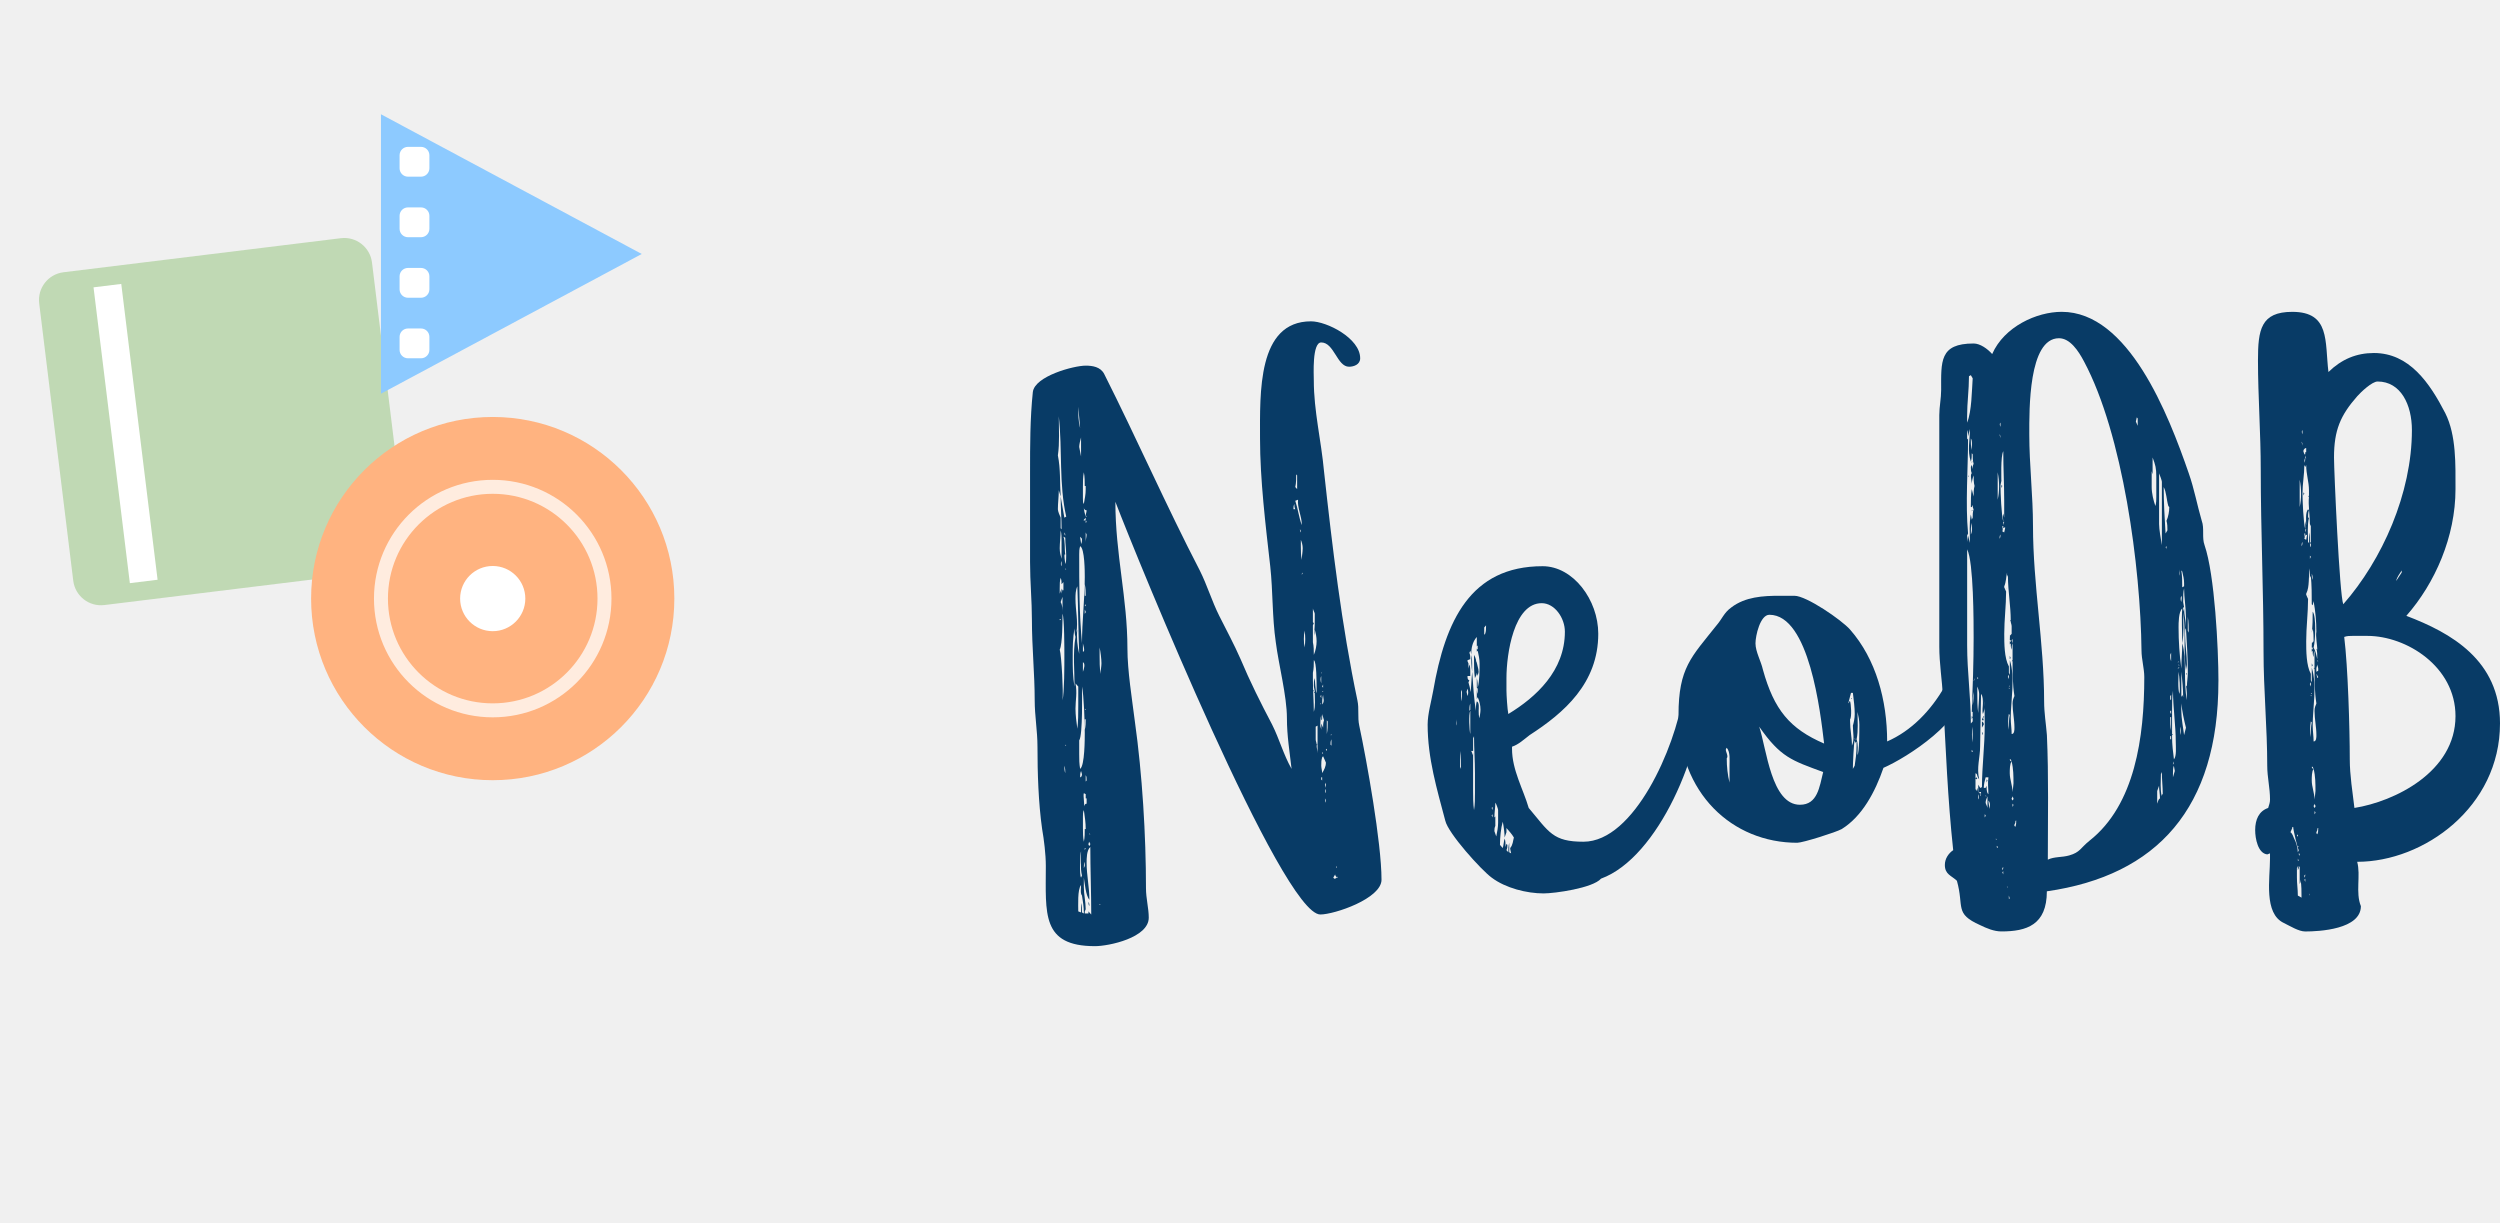
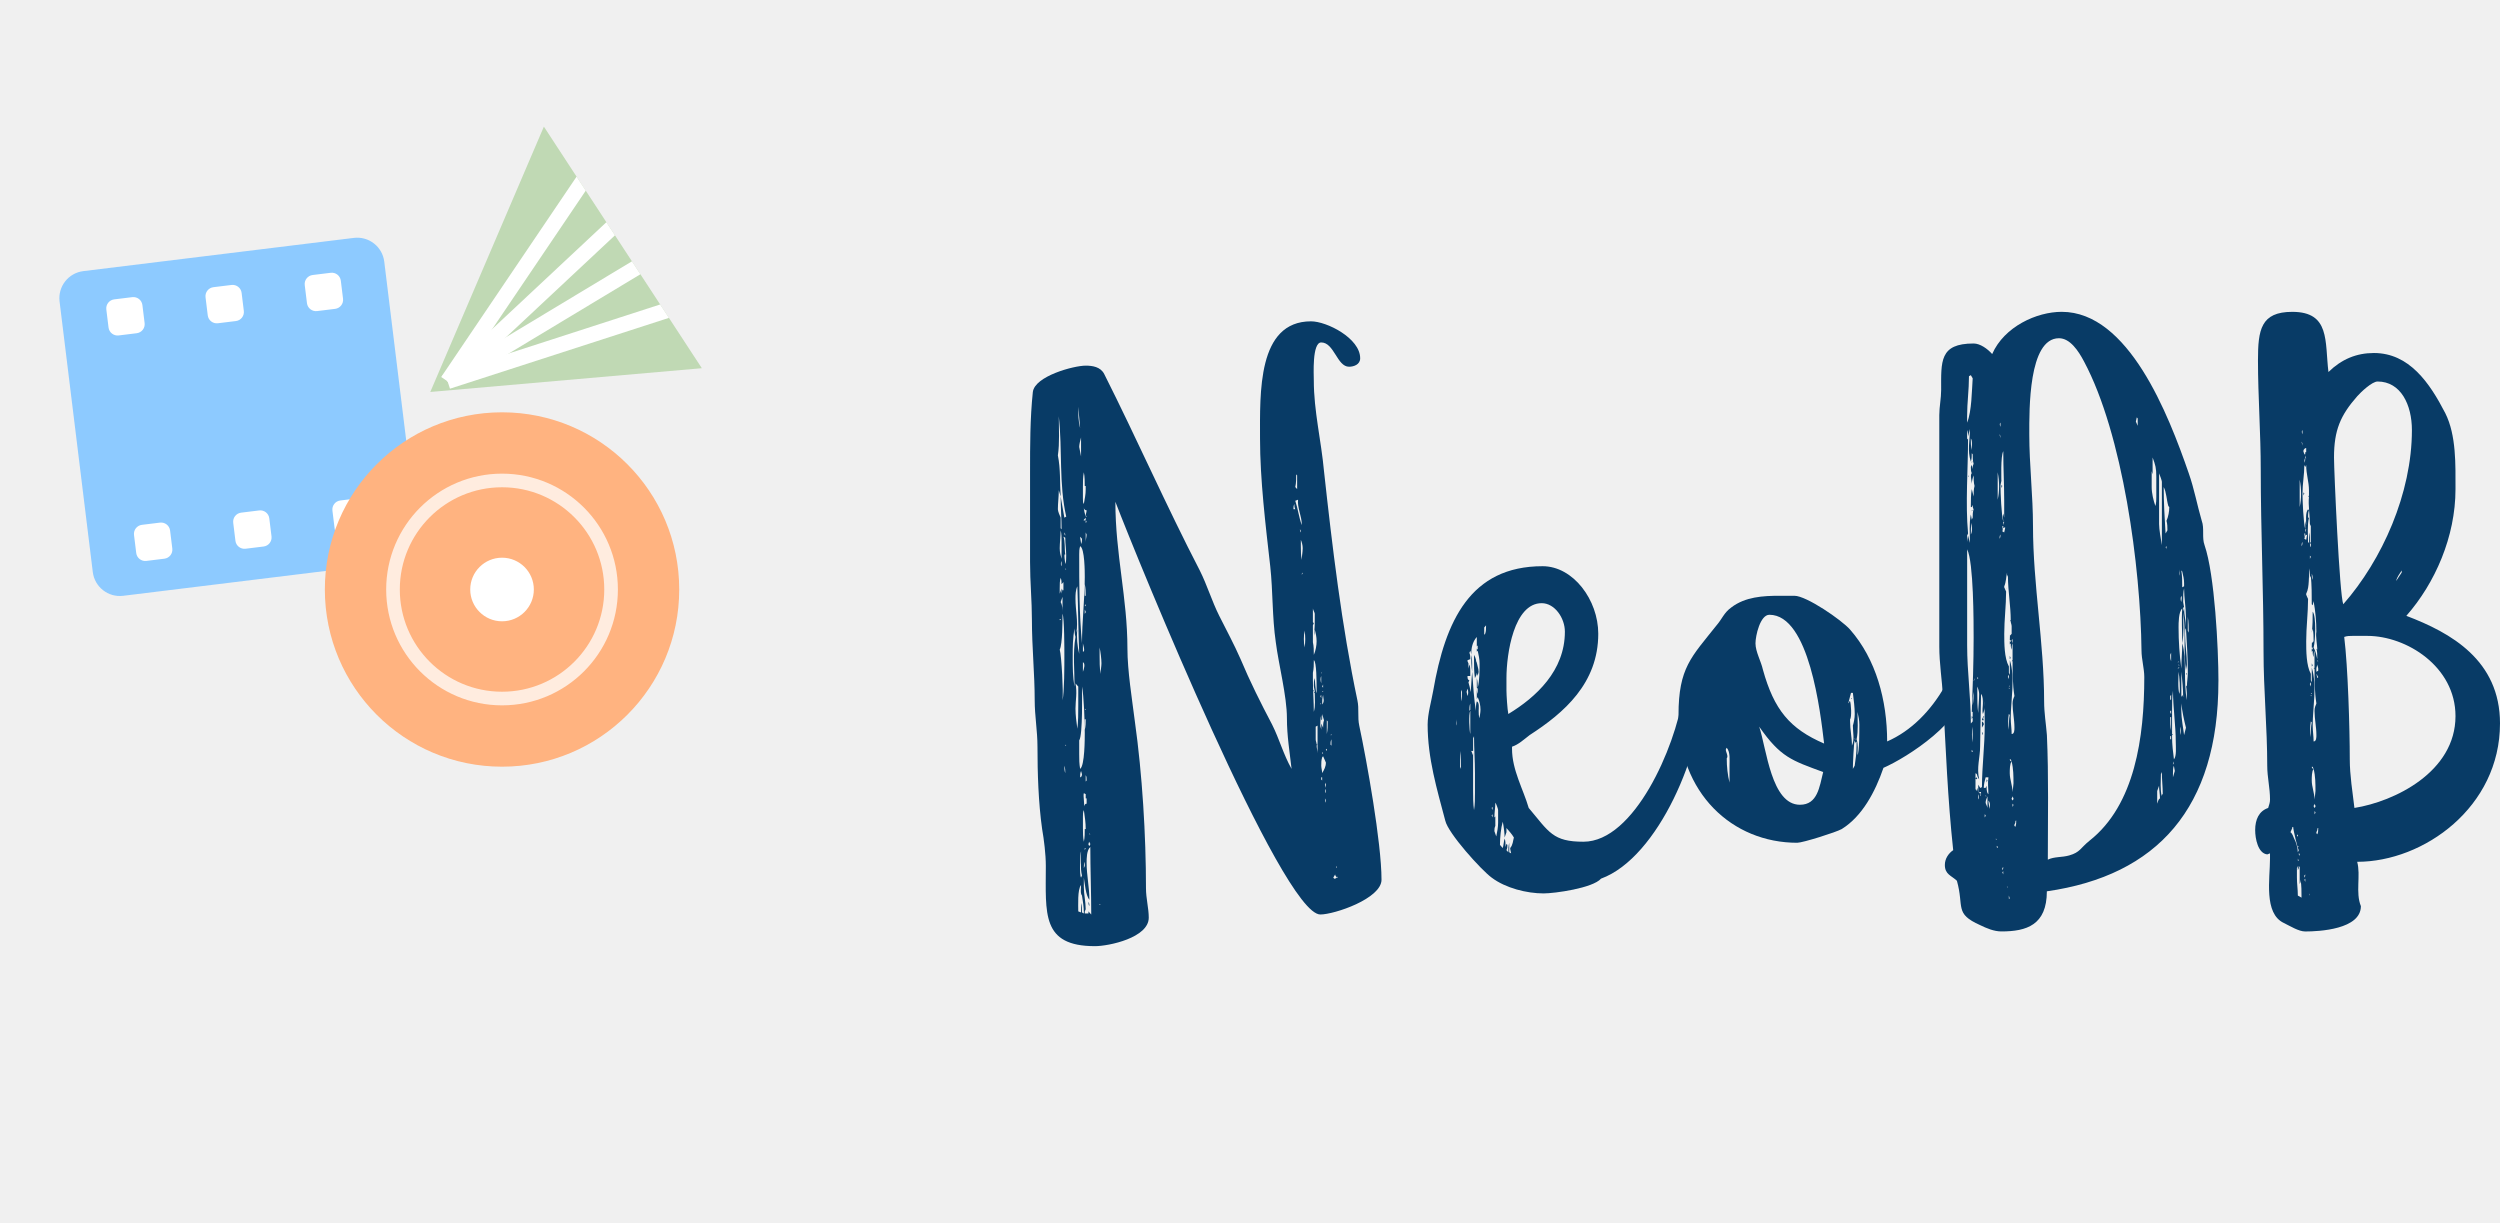
<svg xmlns="http://www.w3.org/2000/svg" width="220.103" height="107.606" viewBox="0 0 220.103 107.606" data-svgdocument="" id="_3tPmdtZQ0LGlljQGEkT-3" class="fl-svgdocument" x="0" y="0" version="1.1">
  <defs id="_SabXoCmWUJmxvMwSINRGH" transform="matrix(1.172852, 0, 0, 1.172852, -34.46173, -40.977)">
    <rect x="86.353" y="25.158" width="217.583" height="60.515" id="rect4965" />
  </defs>
-   <g id="neodb-icon-shapes" transform="translate(-5,-0.6) scale(0.82)">
-     <g id="neodb-icon-book" transform="rotate(-7 30 46)">
-       <rect x="12" y="28" width="36" height="36" rx="3" fill="#c0d9b4" />
-       <line x1="19.5" y1="30" x2="19.5" y2="62" stroke="#ffffff" stroke-width="3" />
+   <g id="neodb-icon-shapes" transform="translate(-3,-0.1) scale(0.80)">
+     <defs id="neodb-icon-defs">
+       <clipPath id="neodb-icon-fan-clip">
+         <path d="M 50 42 L 80 42 L 65 14 Z" />
+       </clipPath>
+     </defs>
+     <g id="neodb-icon-film" transform="rotate(-7 30 46)">
+       <rect x="12" y="28" width="36" height="36" rx="3" fill="#8dcaff" />
+       <g id="neodb-icon-film-sprockets" fill="#ffffff">
+         <rect x="17" y="31.5" width="4" height="4" rx="1" />
+         <rect x="28" y="31.5" width="4" height="4" rx="1" />
+         <rect x="39" y="31.5" width="4" height="4" rx="1" />
+         <rect x="17" y="56.5" width="4" height="4" rx="1" />
+         <rect x="28" y="56.5" width="4" height="4" rx="1" />
+         <rect x="39" y="56.5" width="4" height="4" rx="1" />
+       </g>
    </g>
    <circle id="neodb-icon-vinyl" cx="59" cy="65" r="19.5" fill="#ffb380" />
    <circle id="neodb-icon-vinyl-groove" cx="59" cy="65" r="12" fill="none" stroke="#ffffff" stroke-width="1.5" opacity="0.75" />
    <circle id="neodb-icon-vinyl-hole" cx="59" cy="65" r="3.5" fill="#ffffff" />
-     <path id="neodb-icon-play" d="M 47 13 L 47 43 L 75 28 Z" fill="#8dcaff" />
-     <g id="neodb-icon-play-sprockets" fill="#ffffff">
-       <rect x="49" y="16.5" width="3.2" height="3.2" rx="0.9" />
-       <rect x="49" y="23" width="3.2" height="3.2" rx="0.9" />
-       <rect x="49" y="29.5" width="3.2" height="3.2" rx="0.9" />
-       <rect x="49" y="36" width="3.2" height="3.2" rx="0.9" />
+     <g id="neodb-icon-book" transform="rotate(-5 65 30)">
+       <path d="M 50 42 L 80 42 L 65 14 Z" fill="#c0d9b4" />
+       <g id="neodb-icon-book-pages" clip-path="url(#neodb-icon-fan-clip)" stroke="#ffffff" stroke-width="1.7" fill="none">
+         <line x1="52" y1="41" x2="70.9" y2="17.7" />
+         <line x1="52" y1="41" x2="75.6" y2="22.5" />
+         <line x1="52" y1="41" x2="79" y2="27.8" />
+         <line x1="52" y1="41" x2="81.2" y2="34.3" />
+       </g>
    </g>
  </g>
  <g aria-label="NeoDB" transform="matrix(1.530832,0,0,1.742455,-43.05705,-45.26422)" id="text4963" style="font-size:40px;line-height:1.25;white-space:pre;shape-inside:url(#rect4965);fill:#083b66">
    <path d="m 107.58,70.427 c 0,-1.867 -0.853,-6.027 -1.28,-7.787 -0.107,-0.427 0,-0.853 -0.107,-1.28 -0.907,-3.787 -1.44,-7.733 -1.92,-11.573 -0.16,-1.547 -0.587,-3.04 -0.587,-4.587 0,-0.267 -0.107,-1.92 0.427,-1.92 0.747,0 0.907,1.227 1.6,1.227 0.267,0 0.64,-0.107 0.64,-0.427 0,-1.013 -1.92,-1.867 -2.827,-1.867 -3.093,0 -2.933,3.627 -2.933,5.92 0,2.08 0.32,4.373 0.587,6.453 0.16,1.28 0.107,2.56 0.32,3.84 0.16,1.12 0.64,2.72 0.64,3.84 0,0.907 0.16,1.707 0.267,2.56 -0.48,-0.747 -0.693,-1.493 -1.12,-2.24 -0.64,-1.067 -1.28,-2.187 -1.813,-3.307 -0.373,-0.747 -0.8,-1.44 -1.227,-2.187 -0.427,-0.747 -0.693,-1.547 -1.12,-2.293 -1.92,-3.253 -3.627,-6.667 -5.493,-9.92 -0.213,-0.373 -0.693,-0.427 -1.067,-0.427 -0.693,0 -2.933,0.533 -3.04,1.333 -0.16,1.333 -0.16,2.72 -0.16,4.053 v 4.533 c 0,1.013 0.107,1.973 0.107,2.933 0,1.387 0.16,2.72 0.16,4.053 0,0.8 0.16,1.547 0.16,2.347 0,1.333 0.053,2.827 0.267,4.16 0.107,0.533 0.213,1.28 0.213,1.867 0,2.4 -0.267,4.053 2.827,4.053 0.8,0 3.093,-0.427 3.093,-1.44 0,-0.48 -0.16,-0.96 -0.16,-1.493 0,-2.667 -0.213,-5.76 -0.64,-8.427 -0.16,-1.12 -0.427,-2.56 -0.427,-3.68 0,-2.56 -0.693,-4.747 -0.693,-7.413 1.28,2.933 9.6,20.853 11.787,20.853 0.8,0 3.52,-0.8 3.52,-1.76 z M 90.247,53.574 c 0.267,0.107 0.267,1.333 0.267,1.547 0,1.12 -0.16,2.24 -0.16,3.36 -0.16,-1.493 -0.16,-2.987 -0.16,-4.48 0,-0.16 0,-0.267 0.053,-0.427 z m 0.267,18.453 0.053,-0.107 c 0,-0.373 -0.107,-0.747 -0.107,-1.12 v -0.48 c 0.053,0.267 0.107,0.907 0.32,1.12 0,-0.64 -0.16,-1.227 -0.16,-1.867 0,-0.213 0,-0.64 0.213,-0.8 0,1.12 0.053,2.293 0.053,3.413 l -0.16,-0.16 v 0.107 h -0.213 z m -0.267,-7.2 c -0.053,-0.267 -0.053,-0.48 -0.053,-0.747 v -0.693 c 0.213,-0.267 0.16,-2.453 0.16,-2.72 0.107,0.427 0.16,1.813 0.16,2.347 0,0.267 0,1.653 -0.267,1.813 z m -1.28,-15.84 c 0.107,-0.64 0.053,-1.333 0.053,-1.973 0.213,1.707 0,3.413 0.427,5.067 l -0.107,0.053 -0.213,-1.067 c 0,0.533 0.053,1.12 0.053,1.653 l -0.053,-0.053 v -0.533 c -0.053,-0.107 -0.16,-0.32 -0.16,-0.427 0,-0.32 0.053,-0.64 0.053,-0.96 l 0.107,0.32 c -0.053,-0.693 0,-1.387 -0.16,-2.08 z m 0.267,12.373 c 0.053,-0.373 -0.053,-2.24 -0.16,-2.56 0.16,-0.267 0.16,-1.493 0.16,-1.813 0.107,0.213 0.107,1.813 0.107,2.133 0,0.427 0,1.867 -0.107,2.24 z m 14.613,-0.373 c -0.053,0 -0.107,-0.693 -0.107,-0.747 -0.053,0.107 -0.053,0.267 -0.053,0.373 0,0.107 0.053,0.213 0.053,0.32 l -0.053,0.053 h 0.053 c 0,0.32 0.053,0.64 -0.053,0.96 0,-0.533 -0.053,-1.067 -0.053,-1.6 v -0.64 0.267 c 0.053,-0.213 0.053,-0.427 0.053,-0.64 0.16,0.053 0.16,1.173 0.16,1.387 z m -0.107,-3.467 c 0,0.213 -0.053,0.373 0,0.587 v -0.32 c 0.053,0.16 0.107,0.373 0.107,0.587 0,0.213 -0.053,0.48 -0.16,0.693 0,-0.213 0,-0.427 -0.053,-0.64 v 0.267 -1.973 c 0,0.053 0.107,0.213 0.107,0.267 z m -13.547,1.493 c -0.107,-0.373 -0.16,-0.853 -0.107,-1.227 l -0.053,0.16 c 0.107,-0.587 -0.053,-1.12 -0.053,-1.707 0,-0.213 0,-0.427 0.107,-0.64 0.053,1.12 0.053,2.293 0.107,3.413 z m 0.16,12.587 c -0.053,0.16 -0.053,0.32 -0.053,0.48 l -0.16,-0.053 c 0,-0.267 -0.053,-1.12 0.16,-1.333 0,0.16 -0.053,0.427 0.053,0.533 0.053,0.267 0.107,0.587 0.107,0.853 v 0.053 L 90.354,72.08 Z M 89.927,57.734 c 0,0.16 0,0.267 0.053,0.427 -0.16,0.8 -0.053,1.76 -0.053,2.507 -0.107,-0.48 -0.107,-0.96 -0.107,-1.493 0,-0.48 0,-0.96 0.107,-1.44 z m 0.053,4.053 c 0,-0.427 0.107,-0.8 0,-1.28 l 0.16,0.16 v 0.96 c 0,0.373 0,0.8 -0.053,1.173 -0.053,-0.32 -0.107,-0.693 -0.107,-1.013 z m 0.587,-11.093 c 0,0.267 -0.053,0.48 -0.107,0.747 -0.053,-0.053 -0.053,-0.16 -0.053,-0.267 V 50.587 c 0,-0.267 0,-0.48 0.053,-0.747 0.053,0.213 0.053,0.48 0.053,0.693 h 0.053 z m -0.053,17.173 c 0,0.213 0,0.427 -0.053,0.64 -0.053,-0.213 -0.053,-0.48 -0.053,-0.693 V 67.227 c 0,-0.107 0,-0.213 0.053,-0.32 0.053,0.32 0.107,0.64 0.107,0.96 z m 13.707,-3.68 0.16,0.32 c 0,0.213 -0.107,0.373 -0.213,0.533 0,-0.107 -0.053,-0.267 -0.053,-0.373 0,-0.16 0,-0.267 0.053,-0.427 z m -0.32,-0.16 c 0,-0.107 -0.053,-0.267 -0.053,-0.373 l 0.053,-0.107 -0.053,0.053 c 0,-0.107 -0.053,-0.16 -0.053,-0.267 v -0.64 l 0.107,-0.053 c 0,0.48 0,0.907 0,1.387 z M 89.18,54.214 c -0.053,-0.16 -0.107,-0.32 -0.107,-0.533 0,-0.267 0.053,-0.587 0.053,-0.907 0.053,0.16 0.053,0.373 0.053,0.533 z M 102.78,51.227 c -0.053,0.373 0.213,0.853 0.213,1.227 v 0.053 c -0.16,-0.373 -0.213,-0.8 -0.373,-1.227 z m -11.36,8.8 c -0.053,-0.32 -0.053,-0.64 -0.053,-0.96 v -0.373 c 0.053,0.213 0.107,0.587 0.107,0.8 0,0.16 -0.053,0.373 -0.053,0.533 z m -2.24,-4.32 -0.107,0.267 v -0.267 c 0,-0.213 0,-0.373 0.053,-0.533 0.053,0.107 0.053,0.213 0.053,0.32 l 0.107,-0.107 v 0.427 l -0.053,-0.053 -0.053,0.213 z m 0.213,-1.227 c 0,-0.053 -0.107,-0.587 0,-0.48 -0.053,-0.267 0,-0.693 -0.107,-0.907 l 0.107,0.053 c 0,0.32 0.053,0.587 0.053,0.907 0,0.16 0,0.32 -0.053,0.427 z m 0.907,-6.4 c 0,0.32 0,0.64 0,0.96 l -0.107,-0.48 c 0,-0.107 0.053,-0.32 0.107,-0.48 z m 12.747,5.6 c 0,0.213 -0.053,0.373 -0.053,0.587 -0.053,-0.213 -0.053,-0.48 -0.053,-0.693 v -0.32 c 0.053,0.107 0.107,0.267 0.107,0.427 z m 1.067,8.693 0.053,-0.053 V 62.054 l 0.107,0.32 c -0.053,0.107 -0.053,0.267 -0.053,0.373 l -0.107,-0.213 v 0.32 c 0,-0.053 -0.053,-0.16 -0.053,-0.213 0,-0.16 0,-0.373 0.053,-0.533 z m -13.813,6.613 c 0,0.267 -0.053,0.907 0.053,1.227 l -0.053,0.107 c -0.107,-0.107 -0.053,-1.227 0,-1.333 z m 0.32,-2.4 c -0.107,0 -0.16,0.107 -0.16,0.213 0.053,-0.267 -0.053,-0.587 0,-0.747 l 0.107,0.053 v 0.213 h 0.053 z m 12.533,-8.747 c 0.053,0.267 0.053,0.587 0,0.853 -0.053,-0.32 -0.053,-0.533 0,-0.853 z m -0.533,-7.253 c 0.053,-0.213 0.053,-0.427 0.053,-0.64 l 0.053,0.053 v 0.693 z m -13.387,6.347 c 0,-0.16 0,-0.373 -0.107,-0.533 l 0.107,-0.267 c 0,0.16 0,0.373 0,0.533 z m 1.333,-4.853 c -0.053,-0.16 -0.107,-0.32 -0.107,-0.48 0,0.107 0.053,0.16 0.16,0.16 0,0.107 -0.053,0.16 -0.053,0.32 0,0 0.053,-0.053 0.053,-0.053 v 0.053 z m -0.32,-4.48 c -0.107,-0.32 -0.107,-0.693 -0.107,-1.067 z m 0.16,11.84 c 0.16,0.053 0.053,0.373 0,0.48 z m 0.213,-6.453 c 0,0.107 -0.053,0.267 -0.053,0.373 v -0.48 z m -0.213,5.493 c 0,0.053 0.16,0.427 0,0.427 z m 0.16,6.667 c 0.053,0.053 0.053,0.16 0.053,0.267 l -0.053,0.053 z m 13.867,-2.773 0.053,0.053 c 0,0.213 0,0.427 -0.053,0.64 z M 90.354,53.2 c 0,0.107 0,0.16 -0.053,0.267 0,-0.107 -0.053,-0.267 -0.053,-0.373 z m 0.16,2.88 v -0.587 c 0.053,0.213 0.053,0.373 0.053,0.587 z M 104.913,70.16 c 0,0.053 0.053,0.107 0.107,0.16 l -0.107,0.053 h -0.053 l -0.053,-0.053 z m -0.693,-9.067 c 0,0.16 0.107,0.32 -0.053,0.48 0,-0.16 0,-0.32 0.053,-0.48 z m -13.973,4.16 c 0,-0.107 0,-0.213 0.053,-0.32 l 0.053,0.16 c 0,0.107 -0.053,0.16 -0.107,0.16 z m 0.32,-2.933 c 0,0.16 0,0.373 -0.053,0.533 v -0.533 z m 0,-10.187 v 0.107 l 0.053,0.107 -0.053,0.053 v -0.16 l -0.107,0.053 v -0.053 z m 14.08,11.467 c 0,-0.107 0,-0.16 0.053,-0.267 v 0.32 z m -2.133,-11.893 c 0,-0.107 0,-0.16 0.053,-0.267 0,0.107 0,0.16 0.053,0.267 z M 90.46,69.84 c 0,-0.107 0,-0.213 0.053,-0.32 v 0.213 z m 0.32,-1.333 c 0,0.053 0.053,0.107 0.053,0.107 0,0.053 -0.053,0.107 -0.053,0.107 l -0.053,-0.053 c 0,-0.053 0,-0.107 0.053,-0.16 z m -1.387,-3.467 c -0.053,-0.107 -0.053,-0.267 -0.053,-0.373 0.053,0.107 0.053,0.267 0.053,0.373 z m 14.933,0.587 0.053,-0.107 v 0.267 z m -0.213,-5.12 c -0.053,-0.16 -0.053,-0.267 0,-0.373 z m 0,4.747 h 0.053 v 0.16 l -0.053,-0.053 z m -13.387,6.293 c 0,0.053 0,0.16 0.053,0.213 0,-0.053 0,-0.16 -0.053,-0.213 z m -0.213,-14.773 0.053,0.107 c 0,0.053 0,0.053 -0.053,0.107 z m -1.333,-2.187 c -0.053,-0.053 -0.053,-0.16 0,-0.267 z m 15.2,11.947 c -0.053,-0.053 -0.053,-0.16 -0.053,-0.213 0.053,0.053 0.053,0.16 0.053,0.213 z m 0.053,-2.613 c 0,0 -0.053,-0.053 -0.053,-0.053 0,-0.053 0.053,-0.053 0.053,-0.053 z m -0.213,-3.2 -0.053,-0.053 0.053,-0.107 z m 0.16,5.333 c -0.053,-0.053 -0.053,-0.16 0,-0.213 z m -1.44,-13.173 c -0.053,-0.053 -0.053,-0.107 -0.053,-0.16 0.053,0.053 0.053,0.107 0.053,0.16 z m -13.6,0 c 0.053,0.053 0.053,0.107 0.053,0.16 -0.053,-0.053 -0.053,-0.107 -0.053,-0.16 z m 14.773,8.373 -0.053,-0.107 c 0,0 0.053,-0.053 0.053,-0.053 z m -13.6,7.68 v -0.107 h 0.053 z m -1.12,-4.907 v -0.107 z m 1.173,1.973 v 0.107 z m 13.12,-8.533 c 0,0 -0.053,-0.053 -0.053,-0.053 v 0.16 z m -14.613,-0.16 v -0.053 h 0.053 v 0.053 z m 1.493,-0.693 c 0,0 -0.053,-0.053 -0.053,-0.053 0,0 0.053,-0.053 0.053,-0.053 z m 13.6,7.413 v -0.053 c 0.053,0.053 0.053,0.053 0.053,0.107 z M 89.447,63.654 h -0.053 v -0.053 z m 15.253,-0.533 h -0.053 l 0.053,-0.053 z m -13.92,4.96 0.053,0.053 h -0.053 z m 13.387,-7.147 0.053,-0.053 v 0.053 z M 91.367,71.654 h 0.053 l -0.053,0.053 z M 104.06,61.574 v -0.053 h 0.053 z m 0.053,-1.547 c 0,-0.053 0,-0.053 0.053,-0.107 z m -14.72,-5.333 0.053,0.053 h -0.053 z m 15.627,15.627 v -0.053 l 0.053,0.053 z m -2.027,-15.307 c 0,-0.053 0,-0.053 0.053,-0.107 0,0.053 0,0.053 -0.053,0.107 z m -12.48,6.827 0.053,-0.053 v 0.053 z M 103.634,60.934 c 0,0 0.053,-0.053 0.053,-0.053 0,0 -0.053,-0.053 -0.053,-0.053 z m 1.333,8.907 c 0,-0.053 0,-0.053 0.053,-0.107 0,0.053 0,0.053 -0.053,0.107 z" style="font-size:53.333px;font-family:'Wildemount Rough';-inkscape-font-specification:'Wildemount Rough, Normal'" id="path920" />
    <path d="m 126.073,60.667 c 0,-0.267 -0.16,-0.587 -0.48,-0.587 -0.587,0 -0.64,0.693 -0.693,1.12 -0.427,2.507 -2.773,7.307 -5.707,7.307 -1.76,0 -1.973,-0.48 -3.147,-1.707 -0.32,-0.96 -0.96,-1.92 -0.96,-2.987 v -0.107 c 0.373,-0.107 0.693,-0.373 1.013,-0.587 1.973,-1.12 3.947,-2.613 3.947,-5.12 0,-1.707 -1.44,-3.413 -3.2,-3.413 -4.16,0 -5.6,2.773 -6.293,6.293 -0.107,0.533 -0.32,1.173 -0.32,1.707 0,1.707 0.533,3.253 1.013,4.853 0.16,0.64 2.08,2.507 2.667,2.88 0.8,0.533 2.027,0.8 2.987,0.8 0.64,0 2.827,-0.267 3.307,-0.747 3.307,-1.067 5.867,-6.453 5.867,-9.707 z m -9.28,-4.213 c 0.747,0 1.333,0.747 1.333,1.44 0,1.973 -1.653,3.307 -3.253,4.16 -0.053,-0.213 -0.107,-0.96 -0.107,-1.173 v -0.64 c 0,-1.227 0.427,-3.787 2.027,-3.787 z m -3.68,4.267 c 0,-0.16 0,-0.32 -0.053,-0.48 v 0.48 l 0.053,0.053 v 0.267 c -0.053,-0.107 -0.053,-0.213 -0.053,-0.32 v 0.587 l 0.053,-0.107 c 0.107,0.213 0.16,0.427 0.16,0.64 0,0.16 -0.053,0.32 -0.053,0.427 -0.053,-0.107 -0.053,-0.267 -0.053,-0.373 0,-0.107 0.053,-0.427 -0.107,-0.48 -0.053,0.16 -0.053,0.32 -0.053,0.48 -0.107,-0.587 -0.16,-1.28 -0.213,-1.973 -0.053,0.427 -0.053,0.96 -0.107,1.013 0,-0.16 -0.053,-0.32 -0.107,-0.48 l 0.053,-0.107 c -0.053,0 -0.107,-0.053 -0.107,-0.16 v -0.053 h 0.16 v -0.213 c 0,-0.107 0,-0.267 -0.053,-0.373 l -0.053,0.213 v -0.267 l -0.053,-0.107 v -0.053 l 0.16,-0.053 c 0,-0.107 0,-0.213 -0.053,-0.32 l 0.053,-0.107 c 0,0 0.053,0.107 0.053,0.213 0,-0.32 0.053,-0.64 0.32,-0.907 v 0.48 l 0.053,-0.053 v 0.213 l -0.053,-0.053 v 0.16 l 0.053,-0.053 c 0.053,0.213 0.107,0.427 0.107,0.64 0,0.32 0,0.907 -0.107,1.227 z m 1.547,7.627 c -0.053,0.16 -0.053,0.32 -0.107,0.48 l -0.16,-0.16 c 0,-0.373 0.053,-0.853 0.16,-1.173 0.053,0.213 0.107,0.587 0.107,0.8 L 114.766,68.027 v -0.213 c 0.16,0.16 0.32,0.32 0.427,0.48 -0.053,0.16 -0.053,0.373 -0.213,0.533 0,0.107 0.053,0.213 0.053,0.267 l -0.107,-0.053 v -0.48 c -0.053,0.16 -0.053,0.32 -0.053,0.48 L 114.766,68.934 c 0.053,-0.107 0.053,-0.16 0.053,-0.267 l -0.053,-0.053 -0.053,0.16 c 0,-0.16 0,-0.32 -0.053,-0.427 z m -1.76,-1.44 c -0.053,-0.32 -0.053,-0.693 -0.053,-1.013 v -1.867 l -0.053,0.107 v -0.107 l -0.053,-0.107 h 0.107 v -0.64 l 0.053,-0.107 c 0,0.64 0.053,1.227 0.053,1.867 v 1.013 c 0,0.267 0,0.587 -0.053,0.853 z m 1.173,1.067 c 0,-0.107 0,-0.16 0.053,-0.267 v -0.48 l -0.053,0.053 c 0,-0.267 0.053,-0.48 0.053,-0.747 0.053,0.053 0.16,0.32 0.16,0.373 v 0.64 c 0,0.213 -0.053,0.48 -0.107,0.693 z M 113.006,59.547 c 0.053,-0.16 0,-0.32 -0.107,-0.48 v 0.213 c 0,0.32 0,0.64 0.053,0.96 0.053,-0.107 0.107,-0.16 0.107,-0.267 l 0.053,0.16 c 0,-0.053 0.053,-0.16 0.053,-0.213 0,-0.16 -0.107,-0.373 -0.107,-0.533 z m -0.32,3.52 c -0.053,-0.16 -0.107,-1.013 0,-1.173 z m 0.907,-5.493 c 0,0.16 0,0.32 -0.053,0.427 l -0.053,0.053 v -0.373 z m -1.493,6.347 c 0.053,0.32 0.053,0.587 0.053,0.907 l -0.053,-0.107 z m 0.693,-4 c 0,-0.16 0,-0.32 0,-0.427 0,-0.053 0,-0.267 -0.053,-0.427 0,0.267 0,0.533 0.053,0.853 z M 112.206,61.414 c -0.053,-0.16 -0.053,-0.32 -0.053,-0.48 l 0.053,-0.107 z m 0.32,-0.64 c 0.053,0.107 0.053,0.267 0,0.373 l -0.053,-0.213 z m 0.107,1.12 c 0,-0.107 0,-0.267 0.053,-0.373 v 0.32 z m -0.747,0.427 c 0,0.107 0.053,0.213 0,0.32 z m 2.08,4.587 -0.053,-0.107 0.053,-0.053 z m 0,0.373 -0.053,-0.107 0.053,-0.053 z" style="font-size:53.333px;font-family:'Wildemount Rough';-inkscape-font-specification:'Wildemount Rough, Normal'" id="path922" />
    <path d="m 134.048,67.867 c 1.173,-0.64 1.92,-1.867 2.4,-3.093 1.387,-0.533 4.693,-2.4 4.693,-4.107 0,-0.213 -0.213,-0.427 -0.427,-0.427 -0.32,0 -0.587,0.16 -0.747,0.427 -0.8,1.227 -1.92,2.24 -3.307,2.773 0,-2.08 -0.64,-4.16 -2.133,-5.653 -0.48,-0.48 -2.507,-1.707 -3.2,-1.707 -0.267,0 -0.587,0 -0.853,0 -0.96,0 -1.973,0.053 -2.773,0.587 -0.427,0.267 -0.533,0.587 -0.853,0.907 -1.44,1.6 -2.187,2.133 -2.187,4.533 0,3.947 3.093,6.453 6.827,6.453 0.32,0 2.24,-0.533 2.56,-0.693 z m -4.96,-9.387 c 0,-0.373 0.267,-1.44 0.8,-1.44 2.293,0 2.933,4.907 3.147,6.507 -1.973,-0.747 -2.88,-1.707 -3.52,-3.733 -0.107,-0.427 -0.427,-0.907 -0.427,-1.333 z m 2.56,8.16 c -1.653,0 -1.92,-2.827 -2.347,-3.947 1.227,1.547 1.867,1.707 3.68,2.293 -0.213,0.747 -0.32,1.653 -1.333,1.653 z m 2.987,-2.987 c 0,-0.427 -0.107,-0.8 -0.107,-1.227 v -0.107 c 0.107,-0.107 0.053,-0.8 0,-0.907 h -0.053 v 0.053 l -0.053,0.053 c 0.053,-0.16 0.107,-0.373 0.16,-0.533 h 0.107 c 0.053,0.373 0.107,0.747 0.107,1.067 0,0.213 -0.053,0.427 -0.107,0.587 0,0.373 0.107,0.693 -0.053,1.013 z m -7.2,0.107 c 0.213,0.213 0.16,0.64 0.16,0.907 v 0.853 c -0.107,-0.373 -0.16,-0.8 -0.16,-1.227 0.107,-0.107 -0.053,-0.32 -0.053,-0.427 0,-0.053 0.053,-0.107 0.053,-0.107 z m 7.253,1.067 c 0,-0.213 0.053,-1.333 0.107,-1.44 0,0.053 0.053,0.107 0.053,0.16 0,-0.053 0,-0.053 0.053,-0.107 v 0.213 c 0,0.373 -0.053,0.693 -0.107,1.013 z m 0.267,-0.693 c 0,-0.267 0.053,-0.533 -0.053,-0.8 0.107,-0.427 0.053,-0.96 0.053,-1.387 0.053,0.213 0.107,0.427 0.107,0.64 0,0.373 0,1.387 -0.107,1.547 z m -0.16,-0.8 v -0.053 l 0.053,0.053 z m -0.213,-2.08 0.053,0.053 v -0.053 z m 0.053,1.44 v -0.107 z m -7.147,-0.64 v -0.107 z" style="font-size:53.333px;font-family:'Wildemount Rough';-inkscape-font-specification:'Wildemount Rough, Normal'" id="path924" />
    <path d="m 155.714,60.4 c 0,-1.653 -0.213,-5.387 -0.8,-6.88 -0.16,-0.373 0,-0.853 -0.16,-1.227 -0.267,-0.8 -0.427,-1.6 -0.747,-2.4 -1.173,-2.987 -3.467,-8.16 -7.307,-8.16 -1.44,0 -3.307,0.747 -4,2.133 -0.267,-0.267 -0.693,-0.533 -1.067,-0.533 -1.973,0 -1.867,0.907 -1.867,2.347 0,0.427 -0.107,0.853 -0.107,1.28 v 11.68 c 0,0.853 0.16,1.707 0.213,2.56 0.16,2.613 0.267,5.12 0.587,7.733 -0.267,0.16 -0.48,0.427 -0.48,0.747 0,0.48 0.373,0.533 0.693,0.8 0.427,1.333 -0.16,1.653 1.333,2.24 0.373,0.16 0.8,0.32 1.227,0.32 1.44,0 2.613,-0.32 2.613,-2.027 6.347,-0.8 9.867,-4.213 9.867,-10.613 z m -9.813,9.013 c 0,-2.08 0.053,-4.213 -0.053,-6.293 -0.053,-0.587 -0.16,-1.12 -0.16,-1.707 0,-2.933 -0.64,-5.92 -0.64,-8.853 0,-1.547 -0.213,-3.093 -0.213,-4.64 0,-1.227 -0.053,-4.853 1.707,-4.853 0.64,0 1.12,0.64 1.44,1.173 2.24,3.68 3.253,10.4 3.307,14.613 0,0.427 0.16,0.907 0.16,1.333 0,3.04 -0.533,6.453 -3.147,8.267 -0.533,0.373 -0.533,0.587 -1.173,0.747 -0.427,0.107 -0.853,0.053 -1.227,0.213 z m -4.427,-6.88 c 0,-1.333 -0.213,-2.613 -0.213,-3.947 v -4.853 c 0.373,0.64 0.373,3.68 0.373,4.48 0,1.227 -0.053,2.507 -0.107,3.733 h 0.053 v 0.48 z m 2.4,-4.267 v 1.067 l -0.053,0.053 h 0.053 c 0,0.587 0,1.173 0.107,1.76 -0.053,0.107 -0.107,0.213 -0.107,0.373 0,0.427 0.107,0.8 0.107,1.227 0,0.107 0,0.32 -0.16,0.32 0,-0.267 -0.053,-0.533 -0.053,-0.8 0,-0.853 0.267,-2.08 -0.053,-2.933 v 0.747 l -0.053,-0.107 v -0.32 c -0.267,-0.427 -0.267,-1.173 -0.267,-1.653 0,-0.693 0.107,-1.44 0.107,-2.133 l -0.107,-0.213 v -0.053 c 0.107,-0.213 0.107,-0.48 0.16,-0.693 v 0.107 l 0.053,0.107 c 0,0.693 0.16,1.493 0.16,2.187 l -0.053,0.053 h 0.053 c 0,0.107 0.053,0.16 0.053,0.267 v 0.373 l -0.107,0.107 0.053,-0.16 c -0.053,0.107 -0.053,0.267 -0.053,0.373 h 0.053 v 0.107 l -0.053,-0.053 v 0.16 l 0.053,-0.053 c 0,0.107 0,0.213 0.053,0.32 0,-0.107 0,-0.213 0.053,-0.32 l -0.053,-0.16 z m -2.133,6.773 0.053,0.053 v -0.053 c 0.053,0.107 0.053,0.213 0.16,0.32 -0.16,-0.587 0.053,-1.12 0.053,-1.653 l 0.053,-2.667 c 0.107,0.107 0.107,0.32 0.107,0.48 0,0.16 -0.053,0.373 0,0.533 0.16,-0.32 0.053,-0.427 0.053,-0.747 0.053,0.427 0.053,0.907 0.053,1.333 0,1.013 -0.16,2.08 -0.16,3.093 l -0.053,0.053 h -0.053 l -0.107,-0.16 v 0.427 l -0.053,-0.267 -0.053,0.16 -0.053,-0.107 z m -0.427,-12.107 c -0.16,-1.493 0,-3.307 0,-4.8 l -0.053,0.053 v -0.48 c 0.053,0.107 0.053,0.213 0.053,0.32 l 0.107,-0.373 c 0,0.587 -0.16,1.067 0.053,1.653 0.053,-0.16 0.053,-0.267 0.053,-0.427 l 0.053,0.053 c 0,0.16 0,0.32 0.053,0.48 -0.053,0.107 -0.053,0.16 -0.053,0.267 l -0.053,-0.213 -0.053,0.107 c 0,0.107 0,0.213 0.053,0.32 -0.107,0.053 0,0.427 0,0.533 0,-0.107 0.053,-0.32 0.107,-0.427 0,0.16 0,0.373 0.053,0.533 -0.053,0.16 -0.053,0.373 -0.053,0.533 l -0.107,-0.373 c -0.053,0.267 -0.053,0.587 -0.053,0.853 v 0.053 h 0.053 l 0.053,-0.107 c 0,0.053 0,0.16 0.053,0.213 -0.053,0.16 -0.053,0.267 -0.053,0.427 l -0.053,0.107 -0.053,-0.267 c -0.107,0.48 -0.053,0.96 -0.053,1.44 l -0.107,-0.373 -0.053,0.32 v -0.32 z m 12.587,8.427 c -0.213,-0.907 0,-2.08 -0.267,-2.88 0.107,-0.533 0.053,-1.013 0.053,-1.547 0.16,0.96 0,1.973 0.16,2.933 0,-0.107 0.053,-0.213 0.053,-0.32 0,-0.48 -0.107,-1.013 -0.107,-1.547 0,-0.053 0,-0.267 0.053,-0.267 0.053,0.747 0.107,1.493 0.107,2.24 0,0.213 -0.053,0.48 -0.053,0.693 l -0.053,-0.053 c 0.053,0.213 0.053,0.48 0.053,0.747 z m -0.747,2.987 c -0.053,-0.373 -0.107,-0.747 -0.107,-1.12 v -0.107 l 0.053,-0.053 h -0.053 V 61.894 c 0,-0.373 0,-0.693 0.053,-1.013 0,0.853 0.16,1.76 0.16,2.613 0,0.213 0.053,0.693 -0.107,0.853 z m -1.227,-15.253 c 0.16,0.373 0.213,0.533 0.213,0.96 v 1.013 c 0,0.16 0,0.32 -0.053,0.48 -0.107,-0.267 -0.213,-0.64 -0.213,-0.96 v -0.8 l 0.053,0.16 z m 0.533,4.427 c -0.053,-0.267 -0.16,-0.8 -0.16,-1.067 v -2.56 c 0.053,0.107 0.16,0.373 0.16,0.427 z m 1.173,4.96 c 0,0.427 -0.053,0.853 -0.053,1.28 -0.107,-0.693 -0.16,-1.387 -0.16,-2.08 0,-0.213 0,-0.8 0.213,-0.96 -0.053,0.587 0,1.173 0,1.76 z m -0.747,-6.88 c 0,0.213 -0.053,0.48 -0.16,0.693 0.053,0.16 0.053,0.32 0.053,0.48 l -0.107,0.16 c -0.053,-0.8 -0.107,-1.547 -0.107,-2.347 0.16,0.267 0.16,0.64 0.267,0.96 z m -11.627,-4.587 c 0,-0.693 0.107,-1.333 0.107,-2.027 l 0.107,-0.053 0.107,0.16 c -0.053,0.64 -0.053,1.653 -0.32,2.24 z m 2.133,5.12 -0.053,-0.213 c -0.053,0.16 0,0.267 0,0.427 h 0.053 l -0.053,0.16 v -0.16 c -0.107,-0.32 -0.16,-1.493 -0.16,-1.813 0,-0.107 0.053,-0.213 0.053,-0.32 v 0.267 c 0,-0.32 -0.053,-1.44 0.107,-1.707 0,0.853 0.053,1.653 0.053,2.507 z m 0.533,13.44 c 0,0.053 -0.053,0.427 -0.053,0.427 0,-0.32 -0.16,-0.64 -0.16,-0.96 0,-0.16 0,-0.48 0.107,-0.587 0.107,0.373 0.107,0.747 0.107,1.12 z m 9.76,-9.227 c 0,-0.213 0,-0.48 0.053,-0.64 0,0.48 0.107,0.96 0.107,1.493 0,0.16 0,0.32 0,0.48 0,-0.32 -0.107,-0.64 -0.107,-0.96 l -0.053,0.16 v -0.213 h 0.053 l -0.053,-0.267 v 0.107 c 0,-0.053 0,-0.107 0,-0.16 z m -11.787,5.653 c -0.053,-0.32 -0.053,-0.64 -0.053,-0.96 v -0.373 c 0.053,0.107 0.107,0.267 0.107,0.373 0,0.32 -0.053,0.64 -0.053,0.96 z m 0.533,4.053 c -0.053,-0.107 -0.053,-0.267 -0.053,-0.373 l -0.053,0.107 h -0.107 c 0,-0.16 0.053,-0.373 0.107,-0.533 h 0.16 c -0.053,0.32 0,0.587 0,0.853 z m 11.147,-4.533 c 0.053,0.427 0.16,0.853 0.267,1.227 l -0.107,0.373 c -0.053,-0.373 -0.16,-0.853 -0.16,-1.227 z m -1.227,4.8 c -0.107,0.053 -0.107,0.16 -0.16,0.267 v -0.64 l 0.107,-0.267 c 0,0.213 0.053,0.427 0.053,0.64 z m 0.107,-1.333 c 0,0.373 0.053,0.747 0.053,1.12 -0.053,0 -0.053,0.053 -0.053,0.107 -0.107,-0.32 -0.053,-0.8 -0.053,-1.12 z m -9.44,-15.147 c 0.107,0.48 0.107,0.96 0,1.387 z m 10.613,5.013 c 0.053,0.213 0.107,0.373 0.107,0.587 v 0.16 l -0.107,0.053 c 0,-0.267 0,-0.587 -0.053,-0.853 z m -0.053,5.067 c 0.053,0.373 0.107,0.907 0.107,1.28 l -0.053,-0.107 -0.053,0.107 v -0.533 0.053 z m -0.107,1.12 c -0.107,-0.267 -0.053,-0.853 -0.053,-1.12 0.053,0.213 0.107,0.907 0.053,1.12 z m -0.267,3.893 -0.107,0.32 v -0.16 c 0,-0.16 0,-0.32 0.053,-0.427 z m -10.773,1.867 c 0,-0.053 -0.107,-0.213 -0.107,-0.267 0,-0.107 0.053,-0.213 0.107,-0.32 z m -0.853,-3.307 c -0.053,-0.267 -0.053,-0.533 0,-0.8 z m 11.413,-1.28 v 0.693 c -0.053,-0.213 -0.053,-0.48 -0.053,-0.693 z m -9.653,-9.653 v 0.107 l 0.107,-0.053 v 0.053 l -0.053,0.213 -0.107,-0.053 c 0.053,-0.107 0,-0.16 0,-0.267 z m 10.613,5.28 v -0.693 c 0.053,0.213 0.053,0.587 0.053,0.8 z m -2.987,-10.56 0.053,-0.213 0.053,0.053 v 0.373 z m -9.493,0.853 c 0.107,0.107 0.053,0.427 0.053,0.587 -0.053,-0.213 -0.053,-0.373 -0.053,-0.587 z m 0,4.853 c 0,-0.213 0,-0.427 0.053,-0.587 0,0.213 0.053,0.427 -0.053,0.587 z m 0.693,15.893 c 0,0.16 -0.053,0.32 0,0.48 0,-0.16 0.053,-0.32 0,-0.48 z m -0.533,-7.947 c 0,0.213 0,0.48 -0.053,0.693 0,-0.213 0,-0.48 0.053,-0.693 z m 0.587,1.653 c 0,-0.107 -0.053,-0.107 -0.107,-0.16 v 0.32 z m 1.493,-0.48 c -0.053,0.213 -0.053,0.48 -0.053,0.747 -0.053,-0.267 -0.053,-0.533 0,-0.8 z m -1.493,6.187 c -0.053,0.213 -0.053,0.373 -0.053,0.587 0.053,-0.213 0.053,-0.373 0.053,-0.587 z m 1.76,-0.587 v -0.053 l 0.053,-0.107 c 0,-0.053 0,-0.107 0.053,-0.107 0,0.107 0,0.213 -0.053,0.32 z m -1.44,-0.853 c 0,-0.16 -0.053,-0.267 -0.053,-0.427 0.107,0.107 0.107,0.267 0.053,0.427 z m -0.373,-4.64 c 0.053,0.053 0.107,0 0.053,-0.053 -0.053,0.053 -0.107,0.16 -0.107,0.213 h 0.107 z m 10.827,-2.827 c -0.053,-0.107 -0.053,-0.213 -0.053,-0.32 l 0.053,-0.107 z m 0.533,3.733 c 0,-0.16 -0.053,-0.267 0,-0.427 0,0.16 0.053,0.267 0,0.427 z m -10.72,7.147 -0.053,0.107 0.053,0.16 z m 10.187,-8.96 -0.053,0.053 v -0.213 l 0.053,-0.053 z m 0.587,-4.907 c -0.053,-0.107 -0.053,-0.213 0,-0.32 0.053,0.107 0,0.213 0,0.32 z m -11.52,9.6 v 0.16 l -0.053,0.053 0.053,-0.16 c -0.053,0.053 -0.107,0 -0.107,-0.053 z m 0.64,2.027 c 0.053,-0.107 0.053,-0.213 0,-0.32 z m 1.173,-1.6 c 0,0 -0.053,-0.053 -0.053,-0.107 0,0 0.053,-0.053 0.053,-0.107 l 0.053,0.107 c 0,0.053 0,0.053 -0.053,0.107 z m 9.12,-4.533 v 0.16 c -0.053,-0.053 -0.053,-0.053 -0.053,-0.16 z m 0,1.44 h -0.053 v -0.16 h 0.053 z m -9.227,1.013 0.053,0.107 c -0.053,0 -0.107,-0.053 -0.107,-0.107 z m -0.107,-4.053 -0.053,-0.107 c 0,-0.053 0,-0.053 0.053,-0.107 z m -0.533,-7.093 c 0,-0.053 0,-0.16 0.053,-0.213 0,0.053 0,0.16 -0.053,0.213 z m -1.227,12.907 c 0.053,0.107 0.053,0.213 0,0.267 z m 11.573,-11.36 c 0,0.107 0.053,0.213 0,0.32 z m -10.133,15.04 c 0,0.053 0,0.107 -0.053,0.16 v -0.107 z m 0.373,-10.507 0.053,-0.053 -0.053,-0.107 z m -1.12,8.533 -0.053,-0.107 v 0.16 z m 1.067,3.573 v -0.16 l 0.053,0.16 z m 9.067,-17.813 v 0.16 c 0,-0.053 -0.053,-0.107 -0.053,-0.107 z m -9.547,-6.027 c -0.053,-0.107 -0.053,-0.16 0,-0.213 z m -1.013,15.573 c 0,-0.053 0,-0.107 -0.053,-0.16 0,0.053 0,0.107 0.053,0.16 z m 1.013,-14.987 c 0,-0.053 -0.053,-0.16 -0.053,-0.213 0.053,0.053 0.053,0.16 0.053,0.213 z m 9.92,16.427 0.053,-0.107 c 0,0.053 0,0.107 -0.053,0.16 z m 0.373,-4.853 c 0,0 -0.053,0.053 -0.107,0.053 l 0.053,-0.053 z m -11.68,5.547 c 0,0 -0.053,0.053 -0.053,0.053 0,0 0.053,0.053 0.053,0.053 0,0 0.053,-0.053 0.053,-0.053 0,0 -0.053,-0.053 -0.053,-0.053 z m -0.267,-2.933 0.053,-0.107 c 0,0 -0.053,-0.053 -0.053,-0.053 z m 0.907,3.093 c 0,0 -0.053,-0.053 -0.053,-0.053 v 0.16 z m -0.16,1.707 0.053,0.053 c 0,0.053 -0.053,0.107 -0.053,0.107 z m 0.96,-16.48 0.053,-0.107 c 0,0 -0.053,-0.053 -0.053,-0.053 z m -1.707,13.333 v -0.107 c 0.053,0.053 0.053,0.053 0.053,0.107 z m 1.813,6.187 -0.053,-0.107 c 0,0 0.053,-0.053 0.053,-0.053 z m 0.533,-3.573 0.053,0.053 c 0,0.053 -0.053,0.107 -0.053,0.107 z m -0.907,2.133 c 0.053,0 0.053,0.053 0.053,0.107 -0.053,0 -0.053,-0.053 -0.053,-0.107 z m -1.28,-8.48 c 0,0.053 0,0.107 -0.053,0.16 z m 0.693,5.973 h -0.053 v -0.053 z m -0.8,-16.907 h -0.053 v 0.053 z m 2.08,11.36 0.053,-0.053 v 0.053 z m -0.053,10.187 c -0.053,-0.053 -0.053,-0.053 -0.053,-0.107 z M 143.501,55.76 c 0.053,-0.053 0.053,-0.053 0.053,-0.107 v 0.053 z m -1.973,-4 v 0.053 l 0.053,-0.053 z m 2.133,8.96 0.053,0.053 h -0.053 z m -0.907,7.52 -0.053,0.053 h 0.053 z m 11.147,-8.267 c -0.053,0.053 -0.053,0.053 -0.053,0.107 0.053,-0.053 0.053,-0.053 0.053,-0.107 z m -12.587,-9.92 h 0.053 v -0.053 z m 0.533,10.133 c 0,0 0.053,0.053 0.053,0.053 0,0 -0.053,0.053 -0.053,0.053 z m 1.12,8.213 h -0.053 v -0.053 z m 10.453,-8.96 h -0.053 l 0.053,-0.053 z m 0,0.107 0.053,0.053 h -0.053 z" style="font-size:53.333px;font-family:'Wildemount Rough';-inkscape-font-specification:'Wildemount Rough, Normal'" id="path926" />
    <path d="m 171.907,62.534 c 0,-3.2 -2.827,-4.587 -5.387,-5.44 1.653,-1.653 2.827,-4 2.827,-6.4 0,-1.227 0.053,-2.72 -0.587,-3.84 -0.907,-1.547 -2.08,-3.04 -4.107,-3.04 -1.013,0 -1.867,0.32 -2.613,0.96 -0.213,-1.547 0.107,-3.04 -2.08,-3.04 -1.813,0 -1.973,0.907 -1.973,2.453 0,1.813 0.16,3.68 0.16,5.547 0,3.04 0.16,6.08 0.16,9.173 0,1.92 0.213,3.84 0.213,5.76 0,0.587 0.16,1.12 0.16,1.707 0,0.16 -0.053,0.267 -0.107,0.427 -0.533,0.16 -0.747,0.587 -0.747,1.12 0,0.427 0.16,1.173 0.693,1.227 l 0.16,-0.053 v 0.267 c 0,1.013 -0.373,2.773 0.8,3.253 0.373,0.16 0.853,0.427 1.227,0.427 0.8,0 3.2,-0.107 3.2,-1.28 -0.32,-0.693 0,-1.547 -0.213,-2.24 3.84,0 8.213,-2.773 8.213,-6.987 z m -7.627,-4.427 c 2.24,0 5.067,1.547 5.067,4.053 0,2.827 -3.52,4.32 -5.813,4.64 -0.107,-0.8 -0.267,-1.653 -0.267,-2.453 0,-1.547 -0.107,-4.693 -0.32,-6.187 0.16,-0.053 0.32,-0.053 0.48,-0.053 z M 164.867,45.254 c 1.333,0 1.973,1.173 1.973,2.453 0,3.2 -1.707,6.56 -3.947,8.8 -0.213,-0.427 -0.533,-6.72 -0.533,-7.413 0,-1.387 0.373,-2.133 1.333,-3.093 0.213,-0.213 0.853,-0.747 1.173,-0.747 z m -3.627,14.507 c 0,0.587 0,1.173 0.107,1.76 -0.053,0.107 -0.107,0.213 -0.107,0.373 0,0.427 0.107,0.8 0.107,1.227 0,0.107 0,0.32 -0.16,0.32 0,-0.267 -0.053,-0.533 -0.053,-0.8 0,-0.96 0.267,-1.973 -0.053,-2.933 v 0.747 l -0.053,-0.107 v -0.32 c -0.267,-0.427 -0.267,-1.173 -0.267,-1.653 0,-0.693 0.107,-1.44 0.107,-2.133 l -0.107,-0.213 v -0.053 c 0.213,-0.373 0.107,-0.853 0.213,-1.28 0,0.16 0,0.32 0,0.48 l 0.053,-0.107 c 0.053,0.48 0.053,0.96 0.053,1.44 l 0.053,0.053 0.053,-0.213 c 0.107,0.533 0.16,1.013 0.16,1.547 -0.053,0.213 0.053,0.693 0.053,0.907 l -0.053,-0.053 c 0.053,0.107 0.053,0.373 0.053,0.533 -0.053,-0.213 -0.107,-0.427 -0.213,-0.587 0.107,-0.32 0.16,-1.6 -0.053,-1.813 0,0.373 0,0.693 -0.053,1.067 l 0.053,-0.213 c 0.053,0.213 0.053,0.427 0.053,0.64 l -0.107,0.107 0.053,-0.16 c -0.053,0.107 -0.053,0.267 -0.053,0.373 h 0.053 v 0.107 l -0.053,-0.053 v 0.16 l 0.053,-0.053 c 0,0.107 0,0.213 0.053,0.32 0,-0.107 0,-0.213 0.053,-0.32 v 0.853 l -0.053,0.053 z m -0.32,-8.693 c -0.053,0.48 0.053,0.907 0.053,1.387 l 0.053,0.107 v 0.8 l -0.053,0.053 v -0.533 c -0.053,0.16 -0.053,0.32 -0.053,0.48 l -0.053,0.053 c 0,-0.373 -0.053,-0.907 0.053,-1.28 h -0.053 c 0,-0.107 0,-0.267 0.053,-0.373 l -0.053,-0.053 c -0.16,0.16 -0.107,0.587 -0.107,0.8 l -0.053,-0.213 v 0.427 h 0.053 l -0.053,0.16 v -0.16 c -0.107,-0.32 -0.16,-1.493 -0.16,-1.813 0,-0.48 0.107,-0.96 0.107,-1.44 l 0.053,0.107 0.053,-0.107 c 0,0.48 0.16,0.853 0.16,1.28 v 0.267 l -0.053,0.053 z m -0.64,20.16 c 0,-0.32 -0.053,-0.587 -0.053,-0.907 v -0.48 l 0.053,-0.107 v 0.213 l 0.053,-0.107 v -0.107 l 0.053,0.053 v 0.853 c 0.053,-0.053 0.053,-0.16 0.053,-0.213 0.053,0.32 0.053,0.587 0.053,0.907 z m 1.013,-5.28 c 0,0.053 -0.053,0.427 -0.053,0.427 0,-0.32 -0.16,-0.64 -0.16,-0.96 0,-0.16 0,-0.48 0.107,-0.587 0.107,0.373 0.107,0.747 0.107,1.12 z m -1.28,1.813 c 0,0.16 0.267,1.12 0.32,1.173 l -0.053,0.107 c 0,-0.213 -0.107,-0.533 -0.213,-0.693 v -0.267 0.267 c -0.053,-0.107 -0.107,-0.267 -0.213,-0.32 l 0.107,-0.213 v -0.053 z m 0.373,-17.547 c 0.107,0.48 0.107,0.96 0,1.387 z m 0.32,-1.387 v 0.107 h -0.053 c 0,-0.053 -0.053,-0.107 -0.053,-0.16 0,-0.107 0.107,-0.16 0.16,-0.16 v 0.213 z m -0.053,4.373 c 0.053,-0.107 0,-0.16 0,-0.267 h 0.053 v 0.107 l 0.107,-0.053 -0.053,0.267 z m 0.693,6.56 c 0,-0.053 0.053,-0.16 0.053,-0.213 0,0.053 0.053,0.16 0.053,0.213 v 0.107 l -0.107,0.053 z m 4.587,-4.427 c 0.053,-0.213 0.213,-0.373 0.32,-0.533 v 0.107 z m -4.853,7.147 c -0.053,0.213 -0.053,0.48 -0.053,0.747 -0.053,-0.267 -0.053,-0.533 0,-0.8 z m 0.267,5.547 0.053,-0.107 c 0,-0.053 0,-0.107 0.053,-0.107 0,0.107 0,0.213 -0.053,0.32 l -0.053,-0.053 z m -0.32,-14.4 c -0.053,-0.053 -0.053,-0.107 -0.053,-0.213 l 0.053,0.053 z m 0.267,13.067 c 0,0.053 0,0.053 -0.053,0.107 0,0 -0.053,-0.053 -0.053,-0.107 0,0 0.053,-0.053 0.053,-0.107 z m 0.107,-6.453 -0.053,-0.213 c 0.053,0.053 0.053,0.107 0.107,0.16 z m -0.267,-4.96 c -0.053,-0.107 -0.053,-0.213 -0.053,-0.32 0.053,0.107 0.053,0.213 0.053,0.32 z m -0.48,-5.92 c 0,-0.107 0,-0.16 0.053,-0.267 0,0.107 0,0.16 -0.053,0.267 z m 0.48,15.36 0.053,0.107 c -0.053,0 -0.107,-0.053 -0.107,-0.107 z m -0.64,-11.147 c 0,-0.053 0,-0.16 0.053,-0.213 0,0.053 0,0.16 -0.053,0.213 z m 0.533,7.093 -0.053,-0.107 c 0,-0.053 0,-0.053 0.053,-0.107 z m -0.053,-6.453 v -0.16 l 0.053,0.053 z m -0.267,15.947 c 0,0.053 0,0.107 -0.053,0.16 v -0.107 z m 0.427,-10.56 -0.053,-0.107 v 0.16 z m -0.853,8.64 c 0,0 -0.053,0 -0.053,-0.053 0,0 0.053,-0.053 0.053,-0.053 z m 0.267,-20.32 c -0.053,-0.107 -0.053,-0.16 0,-0.213 z m 0,0.587 c 0,-0.053 -0.053,-0.16 -0.053,-0.213 0.053,0.053 0.053,0.16 0.053,0.213 z m 0.16,22.027 -0.053,-0.107 c 0,0 0.053,-0.053 0.053,-0.053 z m 0,-21.44 v -0.107 l 0.053,0.16 z m 0.533,17.867 0.053,0.053 c 0,0.053 -0.053,0.107 -0.053,0.107 z m -0.64,-15.947 0.053,-0.107 c 0,0 -0.053,-0.053 -0.053,-0.053 z m -0.267,18.08 c 0.053,0 0.053,0.053 0.053,0.107 -0.053,0 -0.053,-0.053 -0.053,-0.107 z m 0,0.373 h -0.053 v -0.107 z m 0.533,-13.333 c 0.053,-0.053 0.053,-0.053 0.053,-0.107 v 0.053 z m 0.213,5.013 h -0.053 v -0.053 z m 0.32,-1.813 0.053,0.053 h -0.053 z m -1.067,9.44 h -0.053 v -0.053 z m 0.747,-7.733 h -0.053 l 0.053,-0.053 z m -0.107,10.187 c -0.053,-0.053 -0.053,-0.053 -0.053,-0.107 z" style="font-size:53.333px;font-family:'Wildemount Rough';-inkscape-font-specification:'Wildemount Rough, Normal'" id="path928" />
  </g>
</svg>
